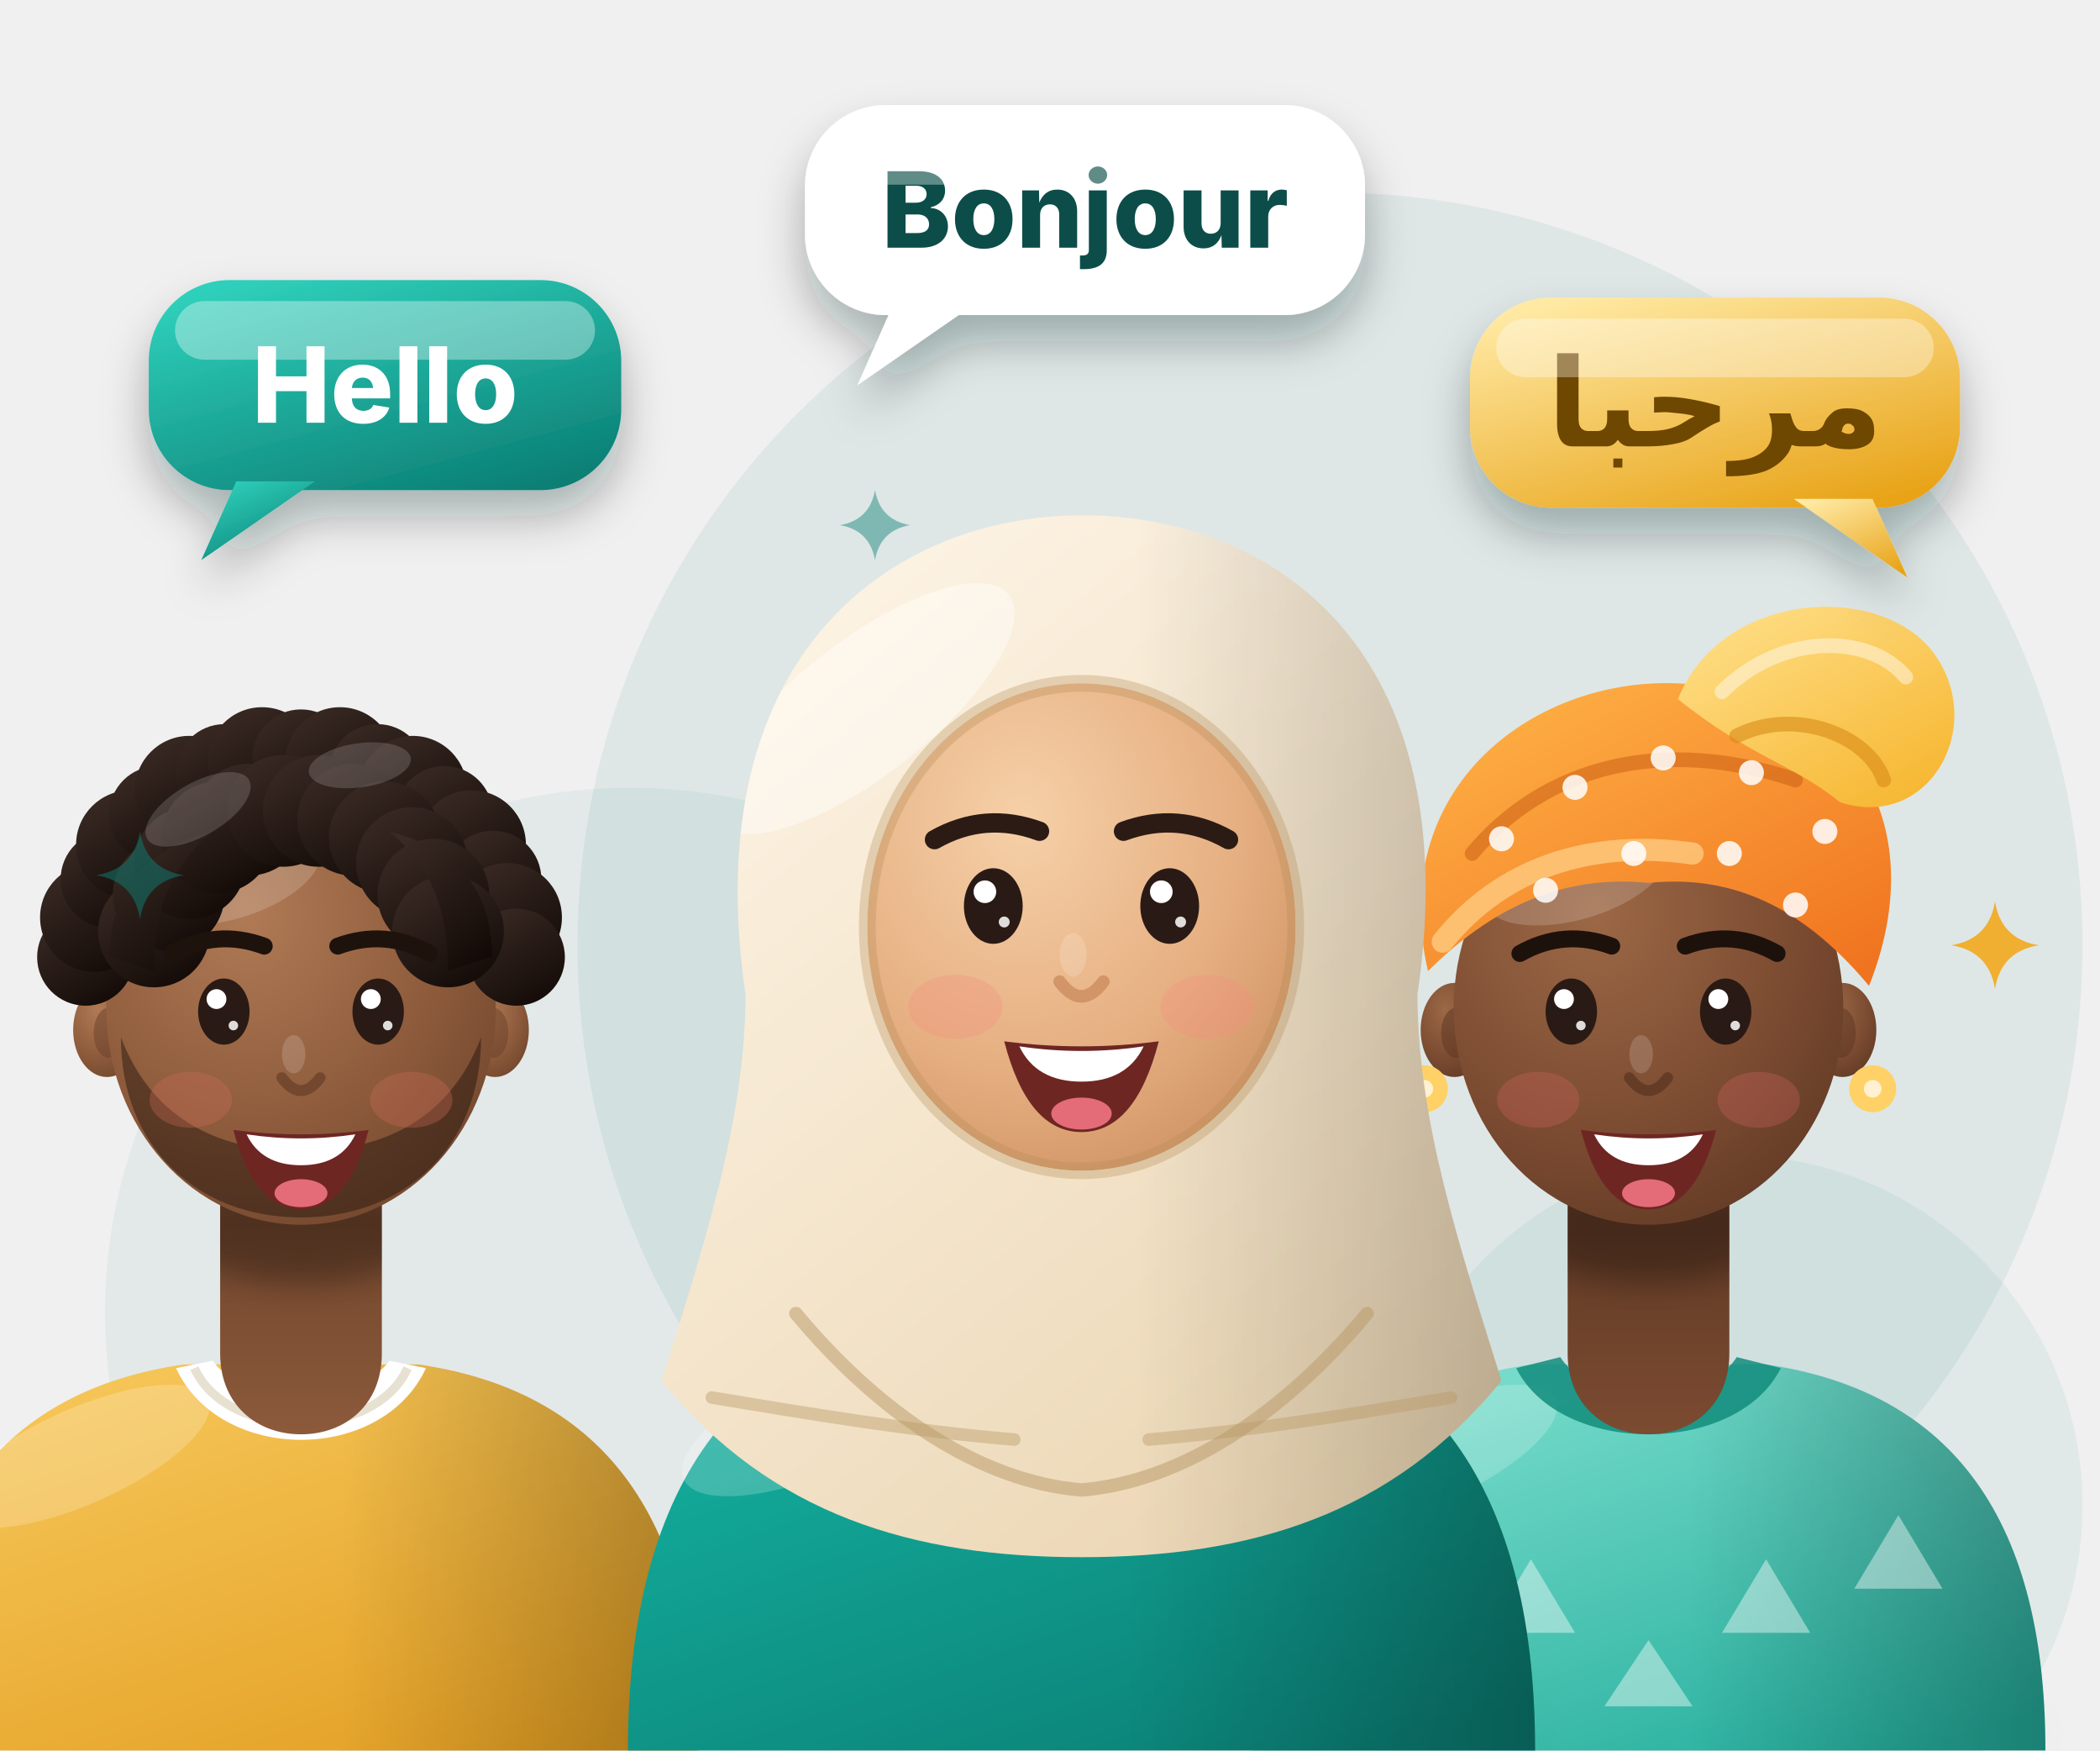
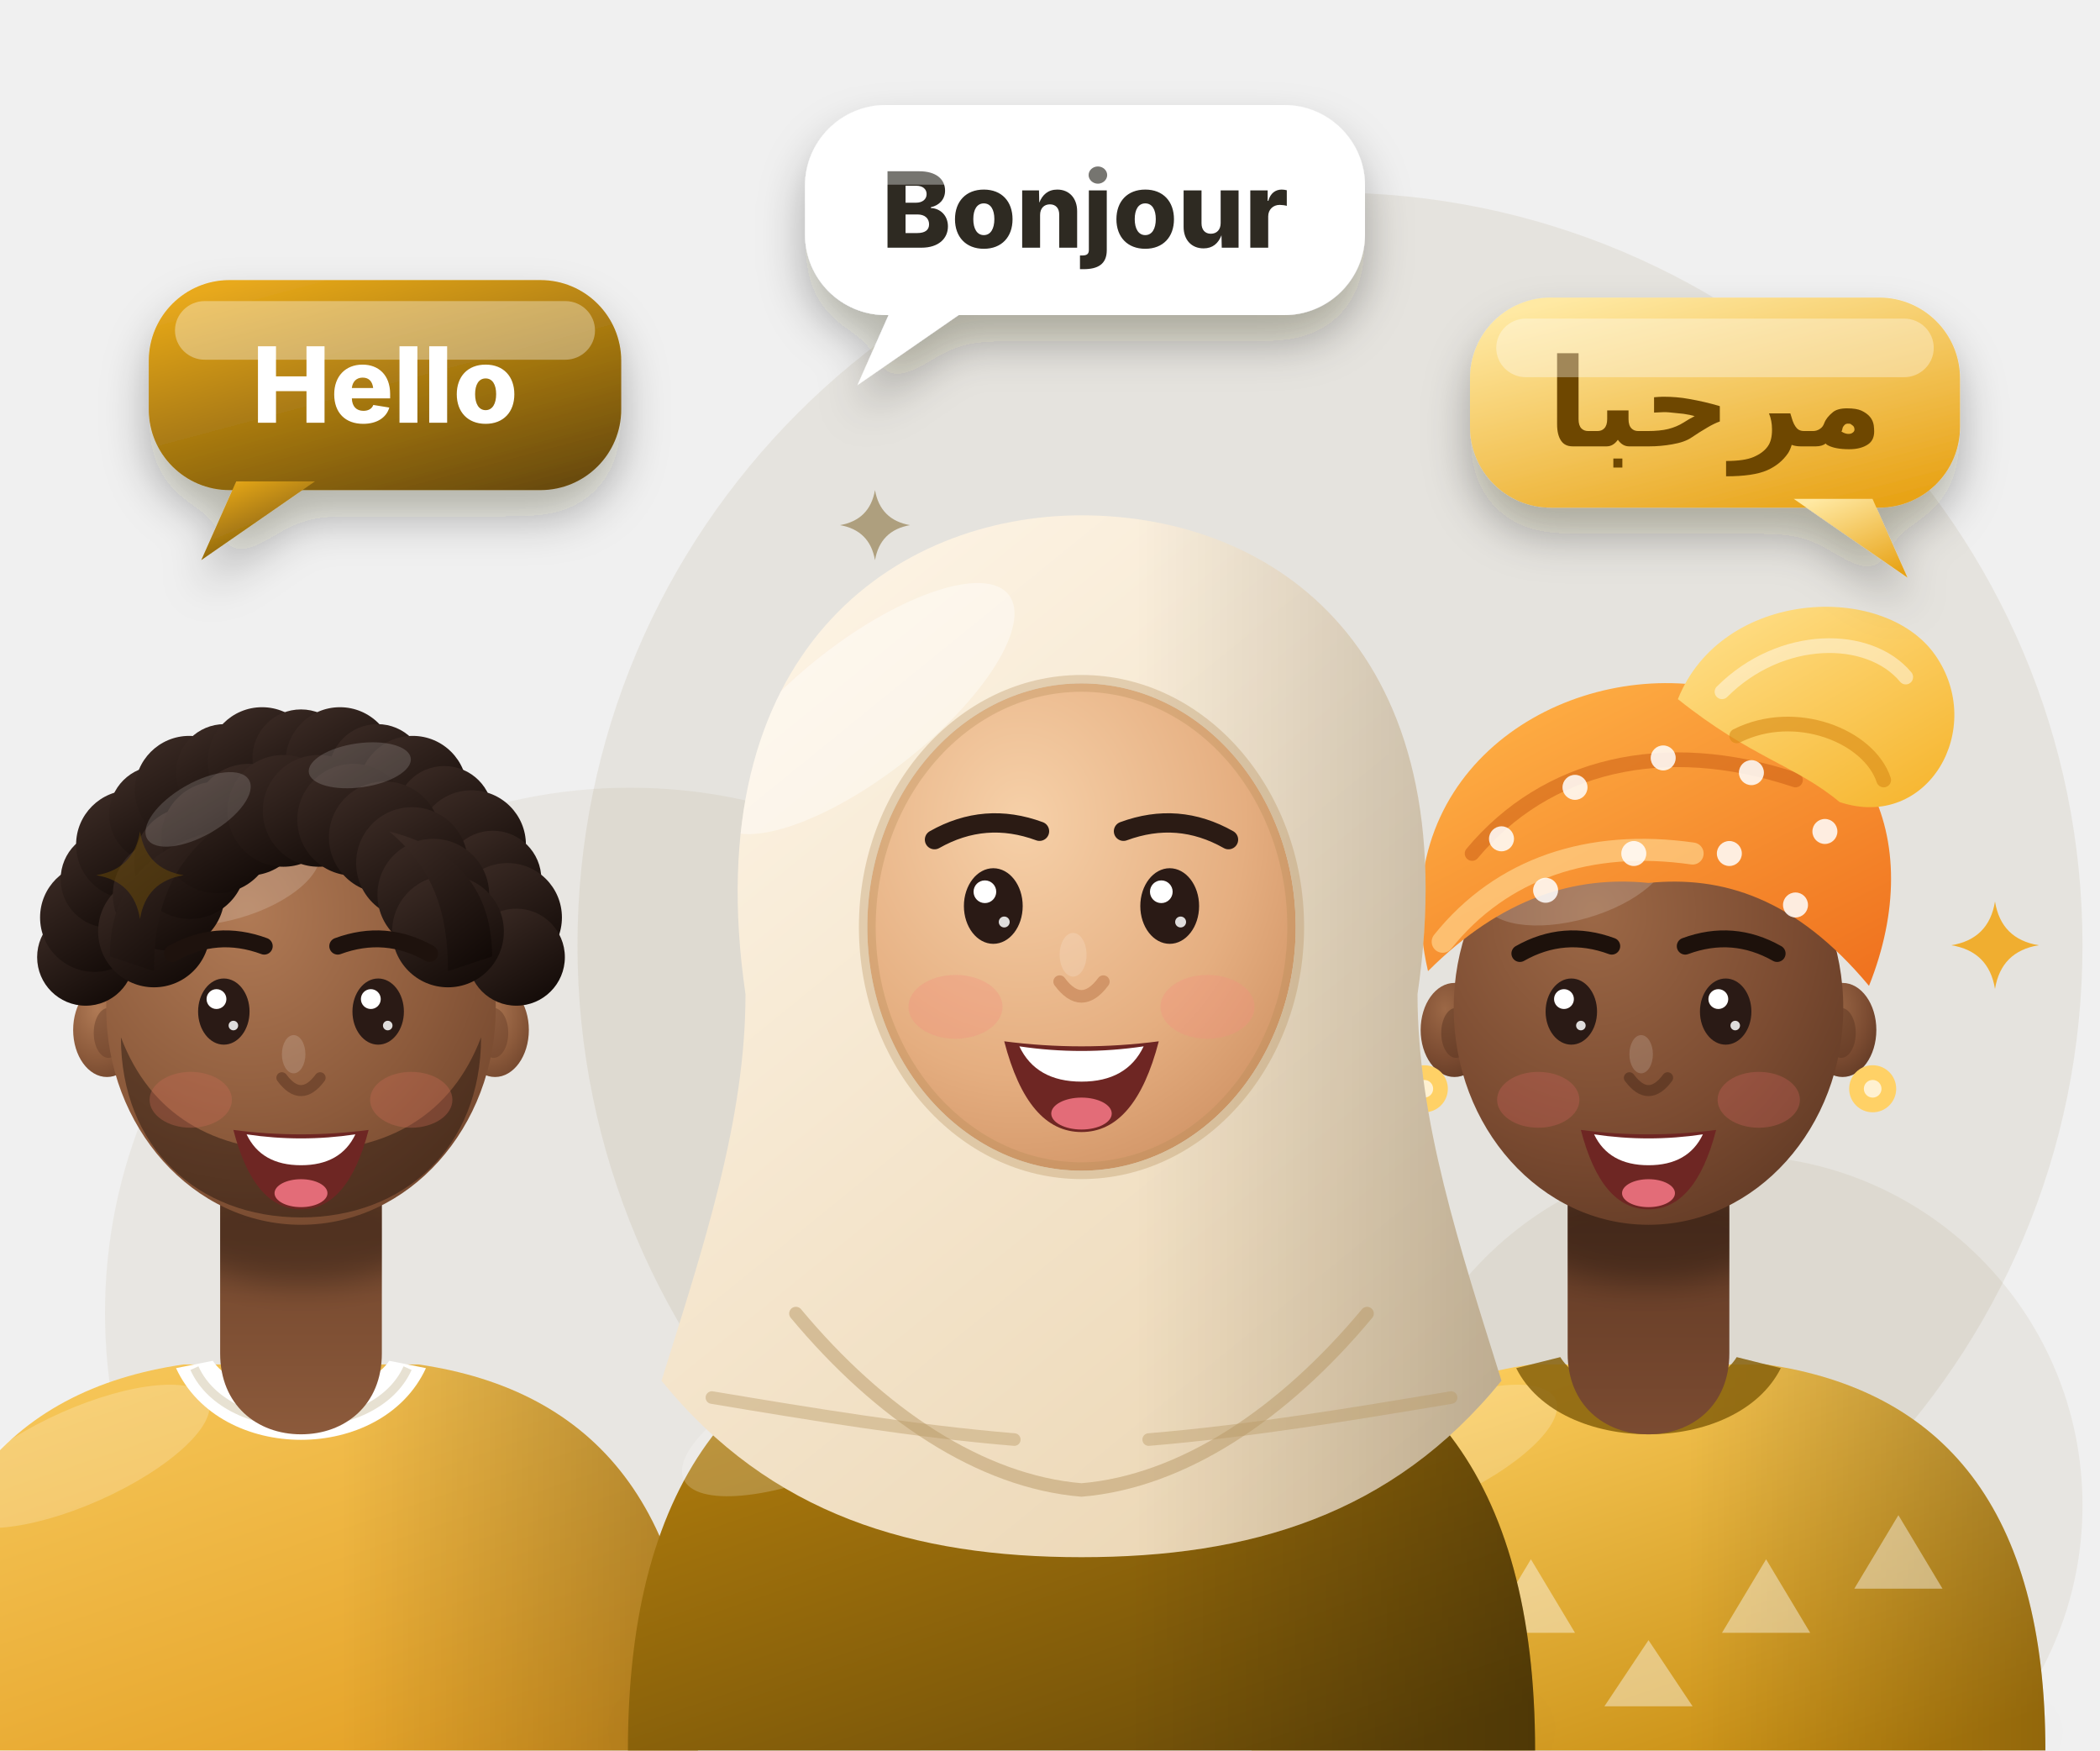
<svg xmlns="http://www.w3.org/2000/svg" viewBox="0 0 240 200">
  <defs>
    <filter id="blur2" x="-30%" y="-30%" width="160%" height="160%">
      <feGaussianBlur stdDeviation="2" />
    </filter>
    <filter id="blur3" x="-30%" y="-60%" width="160%" height="220%">
      <feGaussianBlur stdDeviation="3" />
    </filter>
    <filter id="blur6" x="-50%" y="-50%" width="200%" height="200%">
      <feGaussianBlur stdDeviation="6" />
    </filter>
    <filter id="drop" x="-30%" y="-30%" width="170%" height="180%">
-       <feDropShadow dx="0" dy="3" stdDeviation="2.6" flood-color="#032B27" flood-opacity=".3" />
+       <feDropShadow dx="0" dy="3" stdDeviation="2.6" flood-color="#171613" flood-opacity=".3" />
    </filter>
    <linearGradient id="g-coin" x1="0.15" y1="0.05" x2="0.85" y2="1">
      <stop offset="0" stop-color="#FFE9A3" />
      <stop offset="1" stop-color="#F2A91D" />
    </linearGradient>
    <linearGradient id="g-coin2" x1="0.1" y1="0" x2="0.9" y2="1">
      <stop offset="0" stop-color="#FFD566" />
      <stop offset="1" stop-color="#D98A0B" />
    </linearGradient>
    <linearGradient id="g-teal" x1="0.2" y1="0" x2="0.8" y2="1">
-       <stop offset="0" stop-color="#2FD0BB" />
-       <stop offset="1" stop-color="#0B7F75" />
+       <stop offset="0" stop-color="#e8a91b" />
+       <stop offset="1" stop-color="#6b4c08" />
    </linearGradient>
    <linearGradient id="g-deep" x1="0.2" y1="0" x2="0.8" y2="1">
-       <stop offset="0" stop-color="#0F8F83" />
-       <stop offset="1" stop-color="#065A52" />
+       <stop offset="0" stop-color="#86600a" />
+       <stop offset="1" stop-color="#312e28" />
    </linearGradient>
    <linearGradient id="g-white" x1="0.2" y1="0" x2="0.8" y2="1">
      <stop offset="0" stop-color="#FFFFFF" />
-       <stop offset="1" stop-color="#DCEFEC" />
+       <stop offset="1" stop-color="#f8edd1" />
    </linearGradient>
    <linearGradient id="g-phone" x1="0.2" y1="0" x2="0.8" y2="1">
-       <stop offset="0" stop-color="#2B4A47" />
-       <stop offset="1" stop-color="#0C1F1D" />
+       <stop offset="0" stop-color="#473b1e" />
+       <stop offset="1" stop-color="#161412" />
    </linearGradient>
    <linearGradient id="g-screen" x1="0.2" y1="0" x2="0.8" y2="1">
-       <stop offset="0" stop-color="#EFFFFC" />
-       <stop offset="1" stop-color="#BDEFE6" />
+       <stop offset="0" stop-color="#fff8e3" />
+       <stop offset="1" stop-color="#ffe8ad" />
    </linearGradient>
    <linearGradient id="g-screen-d" x1="0.2" y1="0" x2="0.8" y2="1">
-       <stop offset="0" stop-color="#12A594" />
-       <stop offset="1" stop-color="#075F57" />
+       <stop offset="0" stop-color="#a5760d" />
+       <stop offset="1" stop-color="#3a2a05" />
    </linearGradient>
    <linearGradient id="g-shield" x1="0.2" y1="0" x2="0.8" y2="1">
-       <stop offset="0" stop-color="#43E0C9" />
-       <stop offset="1" stop-color="#0B7F75" />
+       <stop offset="0" stop-color="#fcbc2c" />
+       <stop offset="1" stop-color="#6b4c08" />
    </linearGradient>
    <linearGradient id="g-card" x1="0.1" y1="0" x2="0.9" y2="1">
-       <stop offset="0" stop-color="#12B8A5" />
-       <stop offset="1" stop-color="#06504A" />
+       <stop offset="0" stop-color="#bc850e" />
+       <stop offset="1" stop-color="#2c2924" />
    </linearGradient>
    <linearGradient id="g-gold" x1="0.2" y1="0" x2="0.8" y2="1">
      <stop offset="0" stop-color="#FFE9A3" />
      <stop offset="1" stop-color="#E8A317" />
    </linearGradient>
    <linearGradient id="g-ice" x1="0" y1="0" x2="1" y2="1">
      <stop offset="0" stop-color="#C9EEFF" />
      <stop offset="1" stop-color="#4FB0EA" />
    </linearGradient>
    <radialGradient id="mo-sk" cx="0.36" cy="0.28" r="0.9">
      <stop offset="0" stop-color="#B07A55" />
      <stop offset="0.58" stop-color="#8C5A3B" />
      <stop offset="1" stop-color="#6A4029" />
    </radialGradient>
    <linearGradient id="mo-nk" x1="0" y1="0" x2="0" y2="1">
      <stop offset="0" stop-color="#6A4029" />
      <stop offset="1" stop-color="#8C5A3B" />
    </linearGradient>
    <linearGradient id="mo-tp" x1="0.15" y1="0" x2="0.85" y2="1">
      <stop offset="0" stop-color="#F7C85B" />
      <stop offset="1" stop-color="#E39F23" />
    </linearGradient>
    <linearGradient id="mo-sh" x1="0" y1="0" x2="1" y2="0">
      <stop offset="0" stop-color="#000" stop-opacity="0" />
      <stop offset=".55" stop-color="#000" stop-opacity="0" />
      <stop offset="1" stop-color="#000" stop-opacity="0.26" />
    </linearGradient>
    <clipPath id="mo-nc">
      <path d="M49 70 L49 96 C49 103 54 107 60 107 C66 107 71 103 71 96 L71 70 Z" />
    </clipPath>
    <clipPath id="mo-tc">
      <path d="M6 150 C6 117 20 101 44 97.5 L76 97.5 C100 101 114 117 114 150 Z" />
    </clipPath>
    <linearGradient id="mo-hr" x1="0.2" y1="0" x2="0.8" y2="1">
      <stop offset="0" stop-color="#3A2A24" />
      <stop offset="1" stop-color="#120A07" />
    </linearGradient>
    <radialGradient id="am-sk" cx="0.36" cy="0.28" r="0.9">
      <stop offset="0" stop-color="#F6D0A8" />
      <stop offset="0.58" stop-color="#E5AE80" />
      <stop offset="1" stop-color="#C98A5C" />
    </radialGradient>
    <linearGradient id="am-nk" x1="0" y1="0" x2="0" y2="1">
      <stop offset="0" stop-color="#C98A5C" />
      <stop offset="1" stop-color="#E5AE80" />
    </linearGradient>
    <linearGradient id="am-tp" x1="0.15" y1="0" x2="0.85" y2="1">
-       <stop offset="0" stop-color="#14B3A1" />
-       <stop offset="1" stop-color="#0B7F75" />
+       <stop offset="0" stop-color="#b8820e" />
+       <stop offset="1" stop-color="#6b4c08" />
    </linearGradient>
    <linearGradient id="am-sh" x1="0" y1="0" x2="1" y2="0">
      <stop offset="0" stop-color="#000" stop-opacity="0" />
      <stop offset=".55" stop-color="#000" stop-opacity="0" />
      <stop offset="1" stop-color="#000" stop-opacity="0.26" />
    </linearGradient>
    <clipPath id="am-nc">
      <path d="M49 70 L49 96 C49 103 54 107 60 107 C66 107 71 103 71 96 L71 70 Z" />
    </clipPath>
    <clipPath id="am-tc">
      <path d="M6 150 C6 117 20 101 44 97.5 L76 97.5 C100 101 114 117 114 150 Z" />
    </clipPath>
    <linearGradient id="am-hj" x1="0.15" y1="0" x2="0.85" y2="1">
      <stop offset="0" stop-color="#FFF7EA" />
      <stop offset="1" stop-color="#E7CFA8" />
    </linearGradient>
    <linearGradient id="am-hj2" x1="0" y1="0" x2="0" y2="1">
      <stop offset="0" stop-color="#F6E6C8" />
      <stop offset="1" stop-color="#D9BC8E" />
    </linearGradient>
    <clipPath id="am-hc">
      <path d="M20 60 C14 19 38 3 60 3 C83 3 106 19 100 60 C100 75 105 90 110 106 C97 122 80 127 60 127 C40 127 23 122 10 106 C15 90 20 75 20 60Z" />
    </clipPath>
    <radialGradient id="aw-sk" cx="0.36" cy="0.28" r="0.9">
      <stop offset="0" stop-color="#9C6846" />
      <stop offset="0.58" stop-color="#7B4B31" />
      <stop offset="1" stop-color="#5B3622" />
    </radialGradient>
    <linearGradient id="aw-nk" x1="0" y1="0" x2="0" y2="1">
      <stop offset="0" stop-color="#5B3622" />
      <stop offset="1" stop-color="#7B4B31" />
    </linearGradient>
    <linearGradient id="aw-tp" x1="0.15" y1="0" x2="0.85" y2="1">
-       <stop offset="0" stop-color="#7FE0CF" />
-       <stop offset="1" stop-color="#25AE9D" />
+       <stop offset="0" stop-color="#ffd060" />
+       <stop offset="1" stop-color="#c58b0f" />
    </linearGradient>
    <linearGradient id="aw-sh" x1="0" y1="0" x2="1" y2="0">
      <stop offset="0" stop-color="#000" stop-opacity="0" />
      <stop offset=".55" stop-color="#000" stop-opacity="0" />
      <stop offset="1" stop-color="#000" stop-opacity="0.26" />
    </linearGradient>
    <clipPath id="aw-nc">
      <path d="M49 70 L49 96 C49 103 54 107 60 107 C66 107 71 103 71 96 L71 70 Z" />
    </clipPath>
    <clipPath id="aw-tc">
      <path d="M6 150 C6 117 20 101 44 97.5 L76 97.5 C100 101 114 117 114 150 Z" />
    </clipPath>
    <linearGradient id="aw-wr" x1="0.1" y1="0" x2="0.9" y2="1">
      <stop offset="0" stop-color="#FFB347" />
      <stop offset="1" stop-color="#F0731F" />
    </linearGradient>
    <linearGradient id="aw-wy" x1="0.1" y1="0" x2="0.9" y2="1">
      <stop offset="0" stop-color="#FFE08A" />
      <stop offset="1" stop-color="#F6B52E" />
    </linearGradient>
  </defs>
-   <circle cx="152" cy="108" r="86" fill="#0B7F75" opacity="0.08" />
-   <circle cx="72" cy="150" r="60" fill="#0B7F75" opacity="0.06" />
-   <circle cx="198" cy="172" r="40" fill="#0B7F75" opacity="0.07" />
+   <circle cx="152" cy="108" r="86" fill="#6b4c08" opacity="0.08" />
+   <circle cx="72" cy="150" r="60" fill="#6b4c08" opacity="0.06" />
+   <circle cx="198" cy="172" r="40" fill="#6b4c08" opacity="0.07" />
  <g transform="translate(-16 74) scale(0.84)">
-     <ellipse cx="60" cy="149" rx="52" ry="5" fill="#021f1c" opacity=".18" filter="url(#blur3)" />
+     <ellipse cx="60" cy="149" rx="52" ry="5" fill="#11100e" opacity=".18" filter="url(#blur3)" />
    <path d="M6 150 C6 117 20 101 44 97.5 L76 97.5 C100 101 114 117 114 150 Z" fill="url(#mo-tp)" />
    <path d="M6 150 C6 117 20 101 44 97.5 L76 97.5 C100 101 114 117 114 150 Z" fill="url(#mo-sh)" />
    <ellipse cx="30" cy="110" rx="19" ry="6.5" fill="#fff" opacity=".2" transform="rotate(-24 30 110)" />
    <path d="M43 98 C49 111 71 111 77 98 L72 97 C68 103 52 103 48 97Z" fill="#fff" />
    <path d="M45.5 98 C50 108 70 108 74.5 98" fill="none" stroke="#E7E1D2" stroke-width="1.2" />
    <path d="M49 70 L49 96 C49 103 54 107 60 107 C66 107 71 103 71 96 L71 70 Z" fill="url(#mo-nk)" />
    <g clip-path="url(#mo-nc)">
      <ellipse cx="60" cy="79.5" rx="17" ry="7" fill="#000" opacity=".3" filter="url(#blur2)" />
    </g>
    <ellipse cx="33.6" cy="52" rx="4.6" ry="6.4" fill="url(#mo-sk)" />
    <ellipse cx="86.4" cy="52" rx="4.6" ry="6.4" fill="url(#mo-sk)" />
    <ellipse cx="33.8" cy="52.4" rx="2" ry="3.4" fill="#6A4029" opacity=".5" />
    <ellipse cx="86.2" cy="52.4" rx="2" ry="3.4" fill="#6A4029" opacity=".5" />
    <ellipse cx="60" cy="49" rx="26.5" ry="29.5" fill="url(#mo-sk)" />
    <ellipse cx="50" cy="31" rx="13" ry="6" fill="#fff" opacity=".17" transform="rotate(-16 50 31)" />
    <path d="M35.5 53 C35.5 68 46 77.5 60 77.5 C74 77.5 84.5 68 84.5 53 C80.5 63.5 72 68.5 60 68.5 C48 68.5 39.5 63.5 35.5 53Z" fill="#150C08" opacity=".42" />
    <g fill="url(#mo-hr)">
      <circle cx="30.7" cy="42.1" r="6.6" />
      <circle cx="31.9" cy="36.7" r="7.4" />
      <circle cx="33.9" cy="31.5" r="6.6" />
      <circle cx="36.8" cy="26.8" r="7.4" />
      <circle cx="40.5" cy="22.7" r="6.6" />
      <circle cx="44.8" cy="19.4" r="7.4" />
      <circle cx="49.6" cy="17" r="6.6" />
      <circle cx="54.7" cy="15.5" r="7.4" />
      <circle cx="60" cy="15" r="6.6" />
      <circle cx="65.3" cy="15.5" r="7.4" />
      <circle cx="70.4" cy="17" r="6.6" />
      <circle cx="75.2" cy="19.4" r="7.4" />
      <circle cx="79.5" cy="22.7" r="6.6" />
      <circle cx="83.2" cy="26.8" r="7.4" />
      <circle cx="86.1" cy="31.5" r="6.6" />
      <circle cx="88.1" cy="36.7" r="7.4" />
      <circle cx="89.3" cy="42.1" r="6.6" />
    </g>
    <g fill="url(#mo-hr)">
      <circle cx="40" cy="38.6" r="7.6" />
      <circle cx="42" cy="33.6" r="7.6" />
      <circle cx="44.9" cy="29.3" r="7.6" />
      <circle cx="48.6" cy="25.8" r="7.6" />
      <circle cx="52.9" cy="23.4" r="7.6" />
      <circle cx="57.6" cy="22.2" r="7.6" />
      <circle cx="62.4" cy="22.2" r="7.6" />
      <circle cx="67.1" cy="23.4" r="7.6" />
      <circle cx="71.4" cy="25.8" r="7.6" />
      <circle cx="75.1" cy="29.3" r="7.6" />
      <circle cx="78" cy="33.6" r="7.6" />
      <circle cx="80" cy="38.6" r="7.6" />
    </g>
    <path d="M34 42 C34 32 40 27 48 25 C42 30 40 36 40 44Z" fill="url(#mo-hr)" />
    <path d="M86 42 C86 32 80 27 72 25 C78 30 80 36 80 44Z" fill="url(#mo-hr)" />
    <g fill="#fff" opacity=".16">
      <ellipse cx="46" cy="22" rx="8" ry="3.6" transform="rotate(-30 46 22)" />
      <ellipse cx="68" cy="16" rx="7" ry="3" transform="rotate(-8 68 16)" />
    </g>
    <g>
      <ellipse cx="45" cy="61.5" rx="5.6" ry="3.8" fill="#C96A55" opacity=".34" />
      <ellipse cx="75" cy="61.5" rx="5.6" ry="3.8" fill="#C96A55" opacity=".34" />
      <path d="M42.5 41.6 Q48.5 38.2 55 40.6" fill="none" stroke="#1E120D" stroke-width="2.3" stroke-linecap="round" />
      <path d="M65 40.6 Q71.5 38.2 77.5 41.6" fill="none" stroke="#1E120D" stroke-width="2.3" stroke-linecap="round" />
      <g>
        <ellipse cx="49.5" cy="49.5" rx="3.5" ry="4.5" fill="#2A1A15" />
        <ellipse cx="70.5" cy="49.5" rx="3.5" ry="4.5" fill="#2A1A15" />
        <circle cx="48.5" cy="47.8" r="1.35" fill="#fff" />
        <circle cx="69.5" cy="47.8" r="1.35" fill="#fff" />
        <circle cx="50.8" cy="51.4" r=".65" fill="#fff" opacity=".85" />
        <circle cx="71.8" cy="51.4" r=".65" fill="#fff" opacity=".85" />
      </g>
      <path d="M57.4 58.5 Q60 62 62.6 58.5" fill="none" stroke="#6A4029" stroke-width="1.5" stroke-linecap="round" opacity=".75" />
      <ellipse cx="59" cy="55.3" rx="1.6" ry="2.6" fill="#fff" opacity=".16" />
      <path d="M50.8 65.6 Q60 66.8 69.2 65.6 Q66.4 76.4 60 76.4 Q53.6 76.4 50.8 65.6Z" fill="#6E2623" />
      <path d="M52.6 66.2 Q60 67.3 67.4 66.2 Q65.4 70.4 60 70.4 Q54.6 70.4 52.6 66.2Z" fill="#fff" />
      <ellipse cx="60" cy="74.2" rx="3.6" ry="1.9" fill="#E36C78" />
    </g>
  </g>
  <g transform="translate(138 74) scale(0.84)">
-     <ellipse cx="60" cy="149" rx="52" ry="5" fill="#021f1c" opacity=".18" filter="url(#blur3)" />
+     <ellipse cx="60" cy="149" rx="52" ry="5" fill="#11100e" opacity=".18" filter="url(#blur3)" />
    <path d="M6 150 C6 117 20 101 44 97.5 L76 97.5 C100 101 114 117 114 150 Z" fill="url(#aw-tp)" />
    <path d="M6 150 C6 117 20 101 44 97.5 L76 97.5 C100 101 114 117 114 150 Z" fill="url(#aw-sh)" />
    <ellipse cx="30" cy="110" rx="19" ry="6.5" fill="#fff" opacity=".2" transform="rotate(-24 30 110)" />
    <path d="M20 128 l6 -10 l6 10 z M38 134 l6 -10 l6 10 z M70 134 l6 -10 l6 10 z M88 128 l6 -10 l6 10 z M54 144 l6 -9 l6 9z" fill="#fff" opacity=".42" />
-     <path d="M42 98 C48 110 72 110 78 98 L72 96.5 C68 103 52 103 48 96.5Z" fill="#128C7C" opacity=".85" />
+     <path d="M42 98 C48 110 72 110 78 98 L72 96.5 C68 103 52 103 48 96.5Z" fill="#86600a" opacity=".85" />
    <path d="M49 70 L49 96 C49 103 54 107 60 107 C66 107 71 103 71 96 L71 70 Z" fill="url(#aw-nk)" />
    <g clip-path="url(#aw-nc)">
      <ellipse cx="60" cy="79.5" rx="17" ry="7" fill="#000" opacity=".3" filter="url(#blur2)" />
    </g>
    <ellipse cx="33.6" cy="52" rx="4.6" ry="6.4" fill="url(#aw-sk)" />
    <ellipse cx="86.4" cy="52" rx="4.6" ry="6.4" fill="url(#aw-sk)" />
    <ellipse cx="33.8" cy="52.4" rx="2" ry="3.4" fill="#5B3622" opacity=".5" />
    <ellipse cx="86.2" cy="52.4" rx="2" ry="3.4" fill="#5B3622" opacity=".5" />
    <ellipse cx="60" cy="49" rx="26.5" ry="29.5" fill="url(#aw-sk)" />
    <ellipse cx="50" cy="31" rx="13" ry="6" fill="#fff" opacity=".17" transform="rotate(-16 50 31)" />
    <circle cx="29.5" cy="60" r="3.2" fill="#FFD166" />
    <circle cx="29.5" cy="60" r="1.2" fill="#fff" opacity=".7" />
    <circle cx="90.5" cy="60" r="3.2" fill="#FFD166" />
    <circle cx="90.5" cy="60" r="1.2" fill="#fff" opacity=".7" />
    <path d="M30 44 C24 18 46 3 66 5 C90 7 98 26 90 46 C80 34 70 31 60 32 C50 31 40 34 30 44Z" fill="url(#aw-wr)" />
    <path d="M32 40 C40 30 52 26 66 28" fill="none" stroke="#FFD28A" stroke-width="3" stroke-linecap="round" opacity=".7" />
    <path d="M36 28 C46 16 62 12 80 18" fill="none" stroke="#C85A12" stroke-width="2" stroke-linecap="round" opacity=".5" />
    <path d="M64 7 C70 -8 92 -9 99 1 C106 11 98 25 86 21 C80 16 74 15 64 7Z" fill="url(#aw-wy)" />
    <path d="M70 6 C78 -2 90 -2 95 4" fill="none" stroke="#fff" stroke-width="2" stroke-linecap="round" opacity=".45" />
    <path d="M72 12 C80 8 90 12 92 18" fill="none" stroke="#D98B15" stroke-width="2" stroke-linecap="round" opacity=".6" />
    <circle cx="40" cy="26" r="1.7" fill="#fff" opacity=".85" />
    <circle cx="50" cy="19" r="1.7" fill="#fff" opacity=".85" />
    <circle cx="62" cy="15" r="1.7" fill="#fff" opacity=".85" />
    <circle cx="74" cy="17" r="1.7" fill="#fff" opacity=".85" />
    <circle cx="84" cy="25" r="1.7" fill="#fff" opacity=".85" />
    <circle cx="46" cy="33" r="1.7" fill="#fff" opacity=".85" />
    <circle cx="58" cy="28" r="1.7" fill="#fff" opacity=".85" />
    <circle cx="71" cy="28" r="1.7" fill="#fff" opacity=".85" />
    <circle cx="80" cy="35" r="1.7" fill="#fff" opacity=".85" />
    <g>
      <ellipse cx="45" cy="61.5" rx="5.6" ry="3.8" fill="#C9625A" opacity=".34" />
      <ellipse cx="75" cy="61.5" rx="5.6" ry="3.8" fill="#C9625A" opacity=".34" />
      <path d="M42.5 41.6 Q48.5 38.2 55 40.6" fill="none" stroke="#1D110B" stroke-width="2.3" stroke-linecap="round" />
      <path d="M65 40.6 Q71.5 38.2 77.5 41.6" fill="none" stroke="#1D110B" stroke-width="2.3" stroke-linecap="round" />
      <g>
        <ellipse cx="49.5" cy="49.5" rx="3.5" ry="4.5" fill="#2A1A15" />
        <ellipse cx="70.5" cy="49.5" rx="3.5" ry="4.5" fill="#2A1A15" />
        <circle cx="48.5" cy="47.8" r="1.35" fill="#fff" />
        <circle cx="69.5" cy="47.8" r="1.35" fill="#fff" />
        <circle cx="50.8" cy="51.4" r=".65" fill="#fff" opacity=".85" />
        <circle cx="71.8" cy="51.4" r=".65" fill="#fff" opacity=".85" />
      </g>
      <path d="M57.4 58.5 Q60 62 62.6 58.5" fill="none" stroke="#5B3622" stroke-width="1.5" stroke-linecap="round" opacity=".75" />
      <ellipse cx="59" cy="55.3" rx="1.6" ry="2.6" fill="#fff" opacity=".16" />
      <path d="M50.8 65.6 Q60 66.8 69.2 65.6 Q66.4 76.4 60 76.4 Q53.6 76.4 50.8 65.6Z" fill="#6E2623" />
      <path d="M52.6 66.2 Q60 67.3 67.4 66.2 Q65.4 70.4 60 70.4 Q54.6 70.4 52.6 66.2Z" fill="#fff" />
      <ellipse cx="60" cy="74.2" rx="3.6" ry="1.9" fill="#E36C78" />
    </g>
  </g>
  <g transform="translate(66 56) scale(0.96)">
-     <ellipse cx="60" cy="149" rx="52" ry="5" fill="#021f1c" opacity=".18" filter="url(#blur3)" />
+     <ellipse cx="60" cy="149" rx="52" ry="5" fill="#11100e" opacity=".18" filter="url(#blur3)" />
    <path d="M6 150 C6 117 20 101 44 97.5 L76 97.5 C100 101 114 117 114 150 Z" fill="url(#am-tp)" />
    <path d="M6 150 C6 117 20 101 44 97.5 L76 97.5 C100 101 114 117 114 150 Z" fill="url(#am-sh)" />
    <ellipse cx="30" cy="110" rx="19" ry="6.5" fill="#fff" opacity=".2" transform="rotate(-24 30 110)" />
    <ellipse cx="60" cy="52" rx="25.5" ry="29" fill="url(#am-sk)" />
    <g>
      <ellipse cx="45" cy="61.5" rx="5.6" ry="3.8" fill="#F2907F" opacity=".34" />
      <ellipse cx="75" cy="61.5" rx="5.6" ry="3.8" fill="#F2907F" opacity=".34" />
      <path d="M42.5 41.6 Q48.5 38.2 55 40.6" fill="none" stroke="#2B1B14" stroke-width="2.3" stroke-linecap="round" />
      <path d="M65 40.6 Q71.5 38.2 77.5 41.6" fill="none" stroke="#2B1B14" stroke-width="2.3" stroke-linecap="round" />
      <g>
        <ellipse cx="49.5" cy="49.5" rx="3.5" ry="4.5" fill="#2A1A15" />
        <ellipse cx="70.5" cy="49.5" rx="3.5" ry="4.5" fill="#2A1A15" />
        <circle cx="48.5" cy="47.8" r="1.35" fill="#fff" />
        <circle cx="69.5" cy="47.8" r="1.35" fill="#fff" />
        <circle cx="50.8" cy="51.4" r=".65" fill="#fff" opacity=".85" />
        <circle cx="71.8" cy="51.4" r=".65" fill="#fff" opacity=".85" />
      </g>
      <path d="M57.4 58.5 Q60 62 62.6 58.5" fill="none" stroke="#C98A5C" stroke-width="1.5" stroke-linecap="round" opacity=".75" />
      <ellipse cx="59" cy="55.3" rx="1.6" ry="2.6" fill="#fff" opacity=".16" />
      <path d="M50.8 65.6 Q60 66.8 69.2 65.6 Q66.4 76.4 60 76.4 Q53.6 76.4 50.8 65.6Z" fill="#6E2623" />
      <path d="M52.6 66.2 Q60 67.3 67.4 66.2 Q65.4 70.4 60 70.4 Q54.6 70.4 52.6 66.2Z" fill="#fff" />
      <ellipse cx="60" cy="74.2" rx="3.6" ry="1.9" fill="#E36C78" />
    </g>
    <g clip-path="url(#am-hc)">
      <path d="M-4 0 H124 V150 H-4 Z M34.5 52 a25.5 29 0 1 0 51 0 a25.5 29 0 1 0 -51 0Z" fill="url(#am-hj)" fill-rule="evenodd" />
      <path d="M-4 0 H124 V150 H-4 Z M34.5 52 a25.5 29 0 1 0 51 0 a25.5 29 0 1 0 -51 0Z" fill="url(#am-sh)" fill-rule="evenodd" />
      <path d="M26 98 C36 110 48 118 60 119 C72 118 84 110 94 98" fill="none" stroke="#B89865" stroke-width="1.6" stroke-linecap="round" opacity=".5" />
      <path d="M16 108 C28 110 40 112 52 113" fill="none" stroke="#B89865" stroke-width="1.5" stroke-linecap="round" opacity=".42" />
      <path d="M104 108 C92 110 80 112 68 113" fill="none" stroke="#B89865" stroke-width="1.5" stroke-linecap="round" opacity=".42" />
      <path d="M34.5 52 a25.5 29 0 1 0 51 0 a25.5 29 0 1 0 -51 0Z" fill="none" stroke="#B48C56" stroke-width="2" opacity=".32" />
      <ellipse cx="34" cy="26" rx="22" ry="8" fill="#fff" opacity=".4" transform="rotate(-38 34 26)" />
    </g>
-     <path d="M44 98 C50 109 70 109 76 98 C70 104.5 50 104.5 44 98Z" fill="#0A6A62" opacity=".0" />
+     <path d="M44 98 C50 109 70 109 76 98 C70 104.5 50 104.5 44 98Z" fill="#4d3706" opacity=".0" />
  </g>
  <g transform="translate(44 44)" filter="url(#drop)">
    <rect x="-27" y="-12" width="54" height="24" rx="9.231" fill="url(#g-teal)" />
    <path d="M-17 11 L-21 20 L-8 11Z" fill="url(#g-teal)" />
    <text x="0" y="4.3" text-anchor="middle" font-family="Inter,Segoe UI,Tahoma,Arial,sans-serif" font-size="12" font-weight="800" fill="#fff">Hello</text>
    <rect x="-24" y="-9.6" width="48" height="6.7" rx="3.4" fill="#fff" opacity=".35" />
  </g>
  <g transform="translate(124 24)" filter="url(#drop)">
    <rect x="-32" y="-12" width="64" height="24" rx="9.231" fill="#fff" />
    <path d="M-22 11 L-26 20 L-13 11Z" fill="#fff" />
-     <text x="0" y="4.3" text-anchor="middle" font-family="Inter,Segoe UI,Tahoma,Arial,sans-serif" font-size="12" font-weight="800" fill="#0A4E48">Bonjour</text>
+     <text x="0" y="4.3" text-anchor="middle" font-family="Inter,Segoe UI,Tahoma,Arial,sans-serif" font-size="12" font-weight="800" fill="#2d2a24">Bonjour</text>
    <rect x="-29" y="-9.6" width="58" height="6.7" rx="3.4" fill="#fff" opacity=".35" />
  </g>
  <g transform="translate(196 46)" filter="url(#drop)">
    <rect x="-28" y="-12" width="56" height="24" rx="9.231" fill="url(#g-gold)" />
    <path d="M18 11 L22 20 L9 11Z" fill="url(#g-gold)" />
    <text x="0" y="5" text-anchor="middle" font-family="Inter,Segoe UI,Tahoma,Arial,sans-serif" font-size="14" font-weight="800" fill="#6E4700" direction="rtl">مرحبا</text>
    <rect x="-25" y="-9.6" width="50" height="6.7" rx="3.4" fill="#fff" opacity=".35" />
  </g>
-   <path transform="translate(16 100)" d="M0 -5 Q0.7 -0.7 5 0 Q0.7 0.7 0 5 Q-0.7 0.7 -5 0 Q-0.7 -0.7 0 -5Z" fill="#0B7F75" opacity="0.5" />
+   <path transform="translate(16 100)" d="M0 -5 Q0.7 -0.7 5 0 Q0.7 0.7 0 5 Q-0.7 0.7 -5 0 Q-0.7 -0.7 0 -5Z" fill="#6b4c08" opacity="0.5" />
  <path transform="translate(228 108)" d="M0 -5 Q0.7 -0.7 5 0 Q0.7 0.7 0 5 Q-0.7 0.7 -5 0 Q-0.7 -0.7 0 -5Z" fill="#F2A91D" opacity="0.9" />
-   <path transform="translate(100 60)" d="M0 -4 Q0.6 -0.6 4 0 Q0.6 0.6 0 4 Q-0.6 0.6 -4 0 Q-0.6 -0.6 0 -4Z" fill="#0B7F75" opacity="0.45" />
+   <path transform="translate(100 60)" d="M0 -4 Q0.6 -0.6 4 0 Q0.6 0.6 0 4 Q-0.6 0.6 -4 0 Q-0.6 -0.6 0 -4Z" fill="#6b4c08" opacity="0.45" />
</svg>
